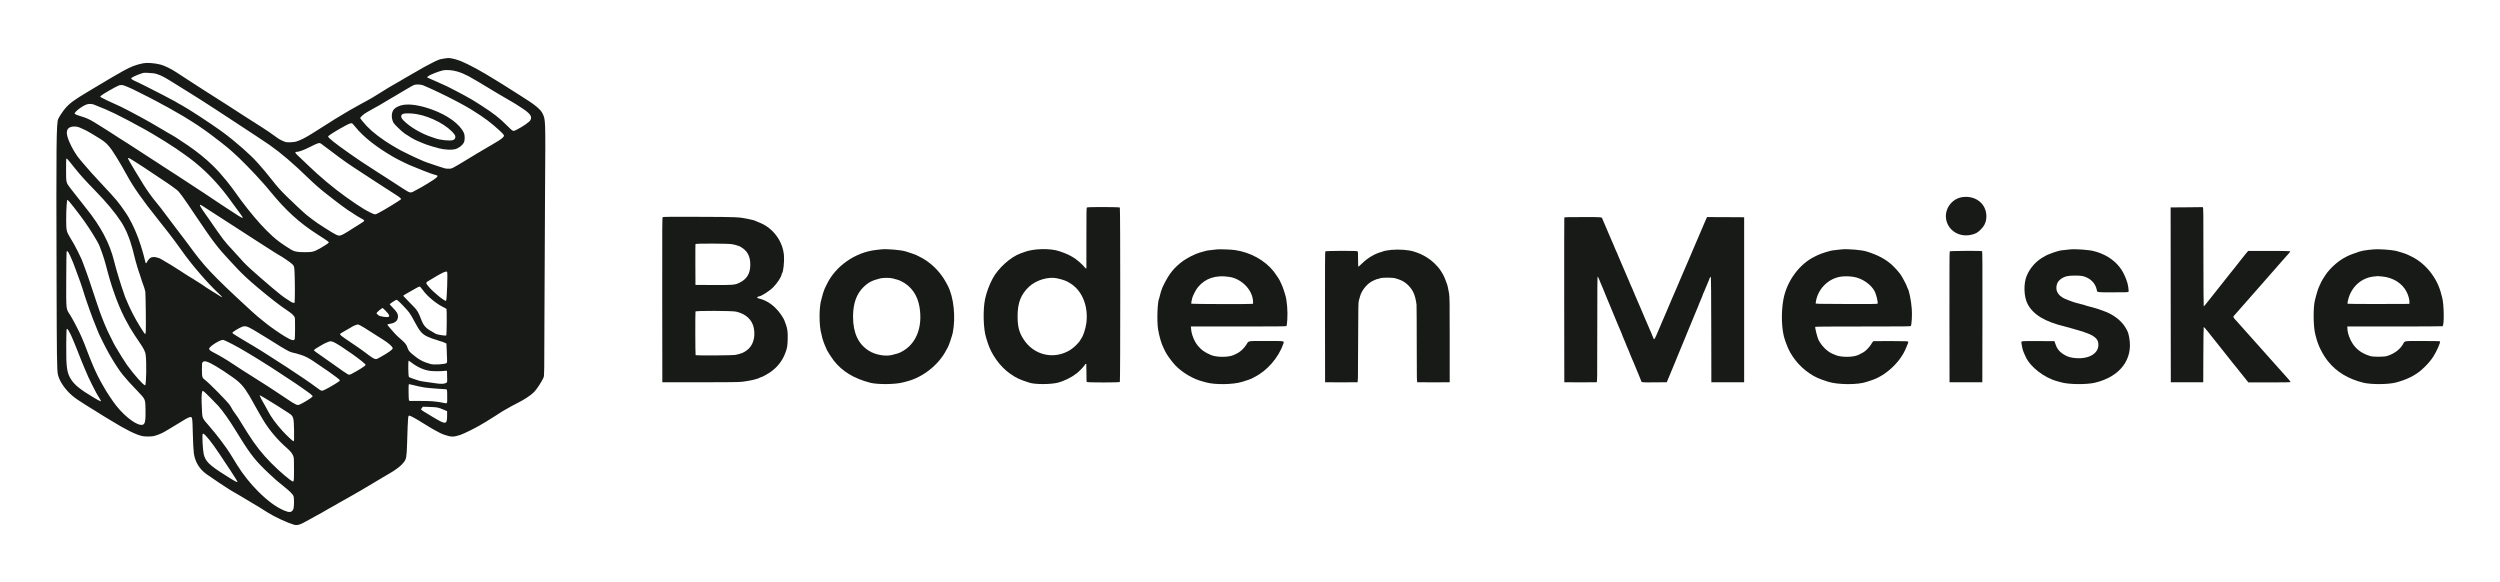
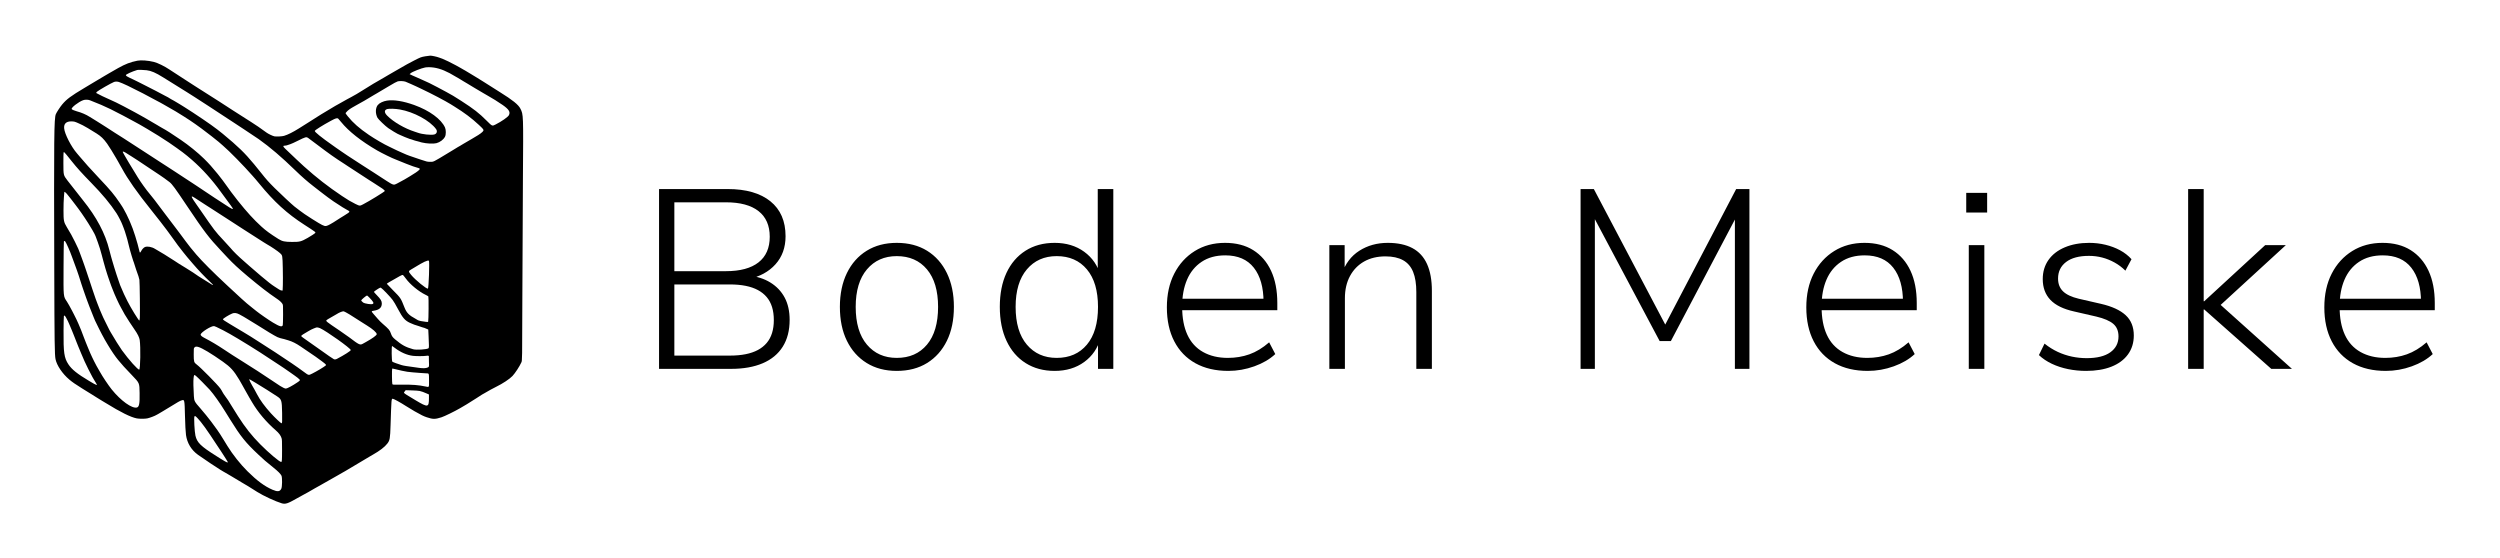
- <svg xmlns="http://www.w3.org/2000/svg" viewBox="0 0 2833 659" role="img" aria-label="Boden Meiske">
-   <g fill="#181A18">
-     <g transform="translate(64.00 64.00) scale(1) translate(-723 0)">
+ <svg xmlns="http://www.w3.org/2000/svg" viewBox="0 0 2953 659" role="img" aria-label="Boden Meiske">
+   <g fill="#000000">
+     <g transform="translate(64 64) translate(-723 0)">
      <g transform="translate(717 0) scale(0.333333)">
        <g transform="translate(0,1611) scale(0.1,-0.1)">
          <path d="M13330 16035 c-155 -28 -161 -30 -400 -152 -185 -94 -276 -145 -640 -356 -85 -50 -200 -116 -255 -147 -55 -32 -140 -82 -190 -112 -49 -30 -133 -78 -185 -107 -52 -29 -130 -74 -172 -99 -217 -131 -362 -221 -448 -277 -89 -58 -184 -113 -342 -199 -38 -20 -98 -52 -135 -72 -87 -47 -225 -125 -331 -186 -45 -26 -85 -48 -87 -48 -5 0 -430 -255 -502 -301 -29 -19 -89 -56 -133 -84 -73 -45 -117 -73 -315 -200 -33 -22 -94 -60 -135 -85 -41 -26 -136 -85 -210 -132 -203 -128 -392 -223 -525 -262 -69 -21 -277 -31 -343 -17 -61 13 -215 86 -275 131 -172 128 -439 311 -552 379 -38 23 -88 54 -110 70 -33 24 -244 158 -548 350 -32 20 -133 86 -225 146 -92 61 -207 135 -255 165 -77 48 -351 222 -564 359 -40 25 -105 66 -144 91 -39 25 -127 81 -195 125 -68 44 -196 127 -286 185 -185 118 -486 314 -568 369 -171 116 -413 233 -549 267 -204 51 -454 69 -583 43 -256 -52 -416 -114 -683 -262 -148 -82 -290 -163 -330 -189 -22 -14 -89 -53 -150 -88 -114 -65 -183 -106 -370 -220 -60 -37 -213 -128 -340 -204 -486 -289 -637 -402 -794 -591 -73 -88 -189 -265 -222 -340 -63 -143 -70 -804 -56 -5525 7 -2547 13 -3000 44 -3155 43 -221 246 -522 492 -728 107 -90 204 -157 439 -304 51 -32 134 -84 185 -115 51 -32 126 -78 167 -103 41 -26 120 -75 175 -110 55 -35 136 -85 180 -111 44 -26 105 -63 135 -81 536 -331 891 -507 1105 -549 90 -18 291 -18 375 0 86 18 269 87 331 126 27 16 52 30 55 30 3 0 78 44 166 98 620 378 590 361 675 388 92 28 94 14 108 -556 7 -307 21 -561 36 -675 40 -285 190 -534 426 -702 201 -144 717 -488 795 -532 32 -17 77 -44 100 -60 24 -16 66 -40 93 -53 28 -13 115 -64 195 -114 147 -92 262 -161 380 -228 151 -86 243 -143 538 -330 213 -135 647 -336 865 -401 128 -38 215 -10 522 166 83 48 195 110 250 138 55 29 129 69 165 90 36 20 139 80 230 133 91 52 190 108 220 123 30 15 62 33 70 40 16 13 104 63 305 173 66 35 165 92 220 125 55 34 127 75 160 92 33 18 83 46 110 62 28 17 228 136 445 265 217 129 411 244 430 256 19 11 64 38 100 58 249 141 421 273 514 394 91 118 101 175 116 655 30 934 30 935 78 935 31 0 284 -139 462 -255 53 -34 259 -159 310 -188 242 -138 321 -176 435 -214 221 -73 290 -73 520 0 102 32 474 214 655 320 52 30 158 93 235 138 77 45 231 142 342 215 112 74 205 134 208 134 2 0 37 19 77 43 151 90 307 175 419 230 235 115 478 276 579 383 95 101 249 336 316 484 29 65 29 65 34 2310 3 1235 12 3105 20 4155 17 2350 18 2309 -90 2526 -69 139 -277 306 -725 584 -53 33 -124 78 -158 100 -34 22 -110 70 -167 106 -58 36 -171 108 -253 160 -81 52 -182 115 -225 140 -42 25 -148 90 -236 143 -87 53 -175 106 -195 117 -20 11 -49 28 -66 37 -16 10 -59 35 -95 55 -36 19 -110 61 -165 92 -140 78 -409 209 -480 234 -33 11 -85 30 -115 41 -80 31 -257 69 -315 68 -27 0 -106 -11 -175 -23z m306 -400 c231 -35 463 -131 779 -325 36 -22 68 -40 71 -40 3 0 36 -19 72 -43 37 -24 96 -60 132 -81 36 -20 100 -59 142 -84 42 -26 116 -71 165 -100 48 -29 95 -57 103 -62 8 -5 58 -35 110 -65 52 -31 140 -83 195 -115 55 -33 118 -69 140 -81 122 -65 397 -237 530 -331 222 -156 276 -246 219 -359 -33 -66 -257 -222 -477 -333 -118 -60 -113 -61 -313 138 -269 270 -449 410 -899 701 -170 109 -190 122 -290 182 -225 134 -948 513 -979 513 -4 0 -59 25 -124 56 -64 31 -144 66 -177 79 -33 12 -105 44 -160 70 l-100 47 42 37 c59 50 376 175 508 200 77 14 202 12 311 -4z m-10179 -94 c159 -18 324 -89 588 -255 55 -35 163 -102 240 -149 166 -102 298 -185 398 -248 39 -25 133 -83 207 -129 74 -46 194 -121 265 -168 184 -120 233 -152 473 -306 205 -132 406 -263 937 -614 138 -91 293 -193 345 -227 134 -87 466 -309 520 -347 400 -284 808 -633 1296 -1107 223 -217 434 -401 644 -563 69 -53 170 -132 225 -175 55 -43 121 -94 147 -113 25 -19 91 -69 146 -110 55 -41 142 -103 193 -138 86 -58 133 -88 319 -207 36 -23 103 -62 148 -86 112 -59 116 -68 50 -117 -29 -21 -93 -62 -143 -92 -49 -29 -108 -65 -130 -80 -149 -102 -366 -233 -439 -265 -100 -44 -132 -37 -336 83 -120 71 -340 210 -495 315 -82 56 -256 185 -363 271 -96 77 -499 453 -698 651 -217 216 -308 319 -473 529 -87 111 -125 159 -256 316 -338 407 -564 627 -1109 1077 -247 204 -533 407 -1061 755 -104 69 -239 155 -300 193 -60 37 -126 77 -145 90 -19 12 -73 44 -118 71 -46 27 -96 56 -110 65 -15 8 -58 33 -97 53 -38 21 -77 45 -86 52 -8 8 -18 14 -21 14 -3 0 -47 23 -99 51 -197 107 -476 252 -714 371 -99 49 -187 93 -195 99 -8 5 -44 23 -80 40 -36 17 -104 51 -151 74 -48 24 -111 54 -140 66 -64 27 -119 66 -119 85 0 29 212 126 400 183 38 11 192 8 337 -8z m9173 -406 c25 -10 68 -28 96 -41 27 -12 72 -32 100 -43 27 -10 108 -47 179 -81 72 -34 157 -74 190 -90 353 -166 850 -428 1035 -543 30 -19 89 -56 130 -81 358 -222 609 -410 866 -649 159 -148 179 -174 163 -209 -20 -46 -131 -129 -299 -224 -36 -21 -87 -52 -115 -69 -64 -40 -222 -132 -300 -175 -33 -18 -67 -39 -76 -46 -8 -8 -18 -14 -22 -14 -3 0 -44 -24 -92 -52 -47 -29 -119 -73 -160 -98 -41 -25 -116 -70 -167 -101 -575 -348 -525 -325 -673 -323 -85 1 -103 6 -330 82 -414 140 -449 152 -490 171 -22 10 -83 37 -135 59 -111 47 -306 138 -370 172 -25 13 -76 38 -115 56 -155 69 -505 273 -710 412 -344 234 -563 427 -752 661 -81 101 -83 104 -68 127 20 31 99 104 139 128 17 11 54 34 81 51 28 17 88 52 135 77 164 87 430 241 639 370 30 18 76 45 102 59 52 30 204 120 419 249 193 115 276 161 325 177 55 18 216 11 275 -12z m-10160 -9 c55 -17 183 -71 315 -134 260 -123 833 -419 1043 -539 24 -14 72 -39 105 -55 34 -17 80 -42 102 -57 22 -14 72 -43 110 -63 71 -37 245 -137 345 -198 437 -268 586 -367 911 -605 167 -123 582 -446 604 -470 6 -7 75 -67 155 -135 228 -194 736 -712 1050 -1070 36 -41 81 -92 101 -115 19 -22 78 -92 130 -155 533 -653 990 -1070 1605 -1465 398 -256 407 -263 383 -291 -19 -23 -145 -105 -266 -174 -233 -132 -278 -144 -553 -143 -256 0 -351 20 -485 105 -303 192 -438 291 -600 438 -273 249 -512 510 -840 921 -131 164 -362 472 -407 544 -33 52 -217 296 -303 401 -205 251 -310 367 -486 541 -221 216 -537 473 -824 668 -328 224 -509 339 -658 419 -40 21 -91 51 -115 67 -24 16 -45 29 -47 29 -2 0 -84 48 -182 106 -98 58 -200 119 -228 134 -27 16 -106 60 -175 99 -69 39 -172 96 -230 127 -216 114 -287 152 -380 203 -112 62 -458 231 -473 231 -4 0 -57 24 -119 54 -62 29 -137 64 -167 77 -30 13 -89 42 -130 66 -42 24 -79 43 -83 43 -16 0 -7 27 15 47 54 50 513 313 607 348 46 18 115 18 170 1z m-1025 -649 c288 -111 533 -216 733 -315 262 -130 629 -323 862 -453 47 -26 116 -64 154 -84 39 -21 95 -53 125 -72 31 -19 108 -64 171 -100 183 -105 594 -362 757 -475 443 -306 575 -405 818 -617 365 -319 714 -705 1020 -1130 61 -85 215 -294 350 -477 113 -153 104 -165 -49 -72 -131 79 -866 563 -1166 768 -14 9 -77 51 -140 92 -63 41 -189 124 -280 183 -91 60 -241 158 -335 220 -93 61 -210 137 -260 169 -49 32 -160 103 -245 158 -85 56 -184 120 -220 143 -36 23 -117 76 -180 117 -63 41 -153 99 -200 130 -115 74 -231 149 -375 243 -66 43 -149 97 -185 120 -36 23 -110 71 -165 107 -55 35 -125 79 -155 98 -30 19 -100 63 -155 98 -55 36 -129 84 -165 107 -36 23 -103 66 -150 97 -47 30 -112 71 -145 92 -33 20 -105 66 -160 101 -55 35 -125 79 -155 96 -30 18 -77 46 -105 64 -130 84 -296 156 -465 201 -79 21 -162 57 -178 76 -36 44 237 258 406 318 66 24 170 22 237 -3z m8803 -654 c12 -10 55 -61 97 -113 268 -332 708 -680 1283 -1013 158 -92 545 -281 639 -313 45 -15 150 -58 393 -159 132 -55 359 -135 427 -149 53 -12 61 -32 27 -67 -43 -45 -163 -128 -326 -224 -79 -47 -163 -97 -188 -112 -25 -14 -81 -45 -125 -68 -44 -23 -111 -59 -148 -80 -112 -62 -134 -56 -360 90 -75 50 -172 112 -215 139 -42 27 -153 100 -247 161 -174 113 -215 140 -415 266 -103 65 -455 294 -520 338 -14 10 -96 66 -183 124 -86 59 -185 127 -220 152 -34 24 -89 63 -122 87 -395 276 -643 477 -630 509 13 34 278 200 570 358 178 96 223 108 263 74z m-9340 -107 c30 -8 105 -40 168 -70 63 -31 116 -56 118 -56 13 0 299 -170 488 -290 159 -101 246 -184 373 -359 56 -76 247 -383 315 -506 12 -22 44 -77 71 -123 27 -45 49 -85 49 -88 0 -2 11 -21 23 -42 13 -20 43 -73 67 -117 209 -387 535 -851 1043 -1484 202 -251 472 -599 543 -697 16 -23 61 -84 99 -135 39 -52 112 -152 163 -224 50 -71 112 -157 137 -190 109 -144 274 -353 327 -414 31 -36 124 -145 206 -241 180 -211 421 -465 595 -626 173 -161 155 -166 -68 -19 -71 47 -159 101 -195 121 -64 36 -182 114 -330 218 -41 28 -156 101 -255 161 -211 127 -289 176 -407 256 -47 32 -89 59 -93 59 -3 0 -21 11 -38 24 -45 34 -386 243 -482 295 -22 12 -53 30 -70 41 -110 71 -274 102 -358 66 -45 -18 -103 -81 -134 -143 -27 -56 -47 -67 -56 -30 -82 357 -225 809 -327 1032 -10 22 -30 69 -45 105 -33 82 -159 332 -194 385 -14 22 -34 55 -43 73 -10 18 -48 77 -85 130 -219 321 -317 440 -753 902 -276 292 -521 565 -670 745 -36 43 -81 97 -101 119 -205 234 -440 692 -456 891 -13 160 72 243 252 244 39 1 94 -6 123 -13z m8276 -578 c25 -18 162 -120 304 -227 462 -349 616 -458 987 -696 50 -31 108 -70 130 -86 22 -16 60 -41 85 -55 25 -15 169 -109 320 -209 151 -100 293 -192 315 -205 22 -13 99 -62 170 -108 72 -47 162 -105 200 -130 117 -75 139 -90 173 -122 18 -16 31 -34 28 -39 -21 -34 -555 -361 -770 -472 -117 -61 -116 -61 -271 14 -153 75 -274 146 -476 282 -494 331 -904 650 -1349 1050 -106 95 -348 323 -657 619 -93 89 -95 116 -7 116 18 0 51 6 71 14 21 7 70 23 108 36 39 12 156 65 260 118 289 144 308 149 379 100z m-6486 -510 c31 -18 130 -80 219 -138 90 -58 186 -120 215 -138 80 -50 201 -131 388 -259 55 -37 345 -230 403 -268 86 -56 225 -156 346 -249 90 -70 200 -220 612 -836 617 -920 779 -1133 1214 -1595 78 -82 183 -195 234 -250 191 -204 374 -373 706 -653 426 -357 736 -597 1005 -777 116 -77 181 -133 221 -192 31 -44 31 -44 30 -393 -1 -199 -5 -360 -11 -375 -27 -70 -109 -48 -345 93 -146 87 -467 309 -595 412 -25 20 -90 72 -145 116 -157 124 -219 177 -380 323 -123 111 -392 361 -465 430 -9 9 -43 41 -76 71 -451 419 -849 817 -1054 1056 -36 42 -159 189 -213 256 -55 67 -266 348 -352 467 -33 46 -86 117 -118 157 -65 83 -263 344 -432 569 -287 381 -327 434 -372 494 -26 36 -84 108 -128 160 -96 114 -193 240 -260 336 -27 39 -74 106 -104 149 -31 44 -74 110 -96 147 -22 37 -68 112 -101 166 -111 177 -339 557 -362 603 -13 25 -34 63 -47 85 -45 74 -27 83 63 33z m-2083 -80 c41 -51 126 -157 189 -235 185 -232 372 -438 685 -758 394 -403 682 -749 898 -1080 63 -96 181 -326 209 -407 13 -37 34 -91 47 -120 21 -47 59 -165 102 -313 8 -27 21 -72 29 -100 8 -27 28 -111 46 -185 17 -74 38 -155 46 -180 8 -25 35 -117 59 -205 25 -88 50 -169 57 -180 6 -11 15 -33 19 -50 11 -43 65 -212 85 -265 72 -194 107 -304 114 -355 12 -84 25 -1207 16 -1337 -5 -71 -12 -108 -19 -108 -25 0 -308 462 -421 688 -100 199 -156 319 -201 432 -21 52 -41 100 -45 105 -4 6 -10 19 -13 30 -3 11 -29 85 -57 165 -28 80 -60 174 -71 210 -11 36 -47 148 -79 250 -32 102 -66 214 -75 250 -10 36 -28 101 -41 145 -13 44 -39 143 -58 220 -147 594 -451 1169 -940 1775 -139 173 -410 517 -543 691 -148 195 -145 182 -147 619 0 201 3 371 7 378 15 22 26 13 102 -80z m8 -1380 c60 -71 236 -294 312 -398 28 -37 75 -101 106 -141 125 -166 343 -495 428 -644 21 -38 51 -87 65 -107 40 -59 113 -207 131 -268 9 -30 37 -104 61 -165 23 -60 57 -159 74 -220 17 -60 46 -164 65 -230 19 -66 46 -167 60 -225 14 -58 46 -170 70 -250 25 -80 53 -170 62 -200 9 -30 26 -82 38 -115 13 -33 39 -109 59 -170 20 -60 41 -119 46 -130 5 -11 28 -67 49 -125 73 -195 230 -537 300 -655 10 -17 37 -67 61 -110 23 -44 53 -100 68 -125 55 -97 261 -412 359 -552 98 -139 162 -270 174 -356 36 -254 23 -1034 -17 -1049 -44 -16 -368 346 -614 686 -69 96 -296 457 -352 561 -7 14 -26 44 -40 66 -15 23 -38 64 -51 90 -13 27 -67 135 -120 241 -54 105 -97 194 -97 197 0 3 -16 41 -37 83 -47 102 -125 292 -173 423 -22 58 -49 130 -60 160 -12 30 -64 183 -116 340 -51 157 -98 299 -104 315 -7 17 -27 80 -47 140 -19 61 -46 142 -60 180 -13 39 -42 122 -63 185 -21 63 -48 140 -60 170 -11 30 -34 92 -50 137 -15 44 -44 121 -63 170 -19 48 -43 111 -53 138 -18 50 -214 442 -250 501 -10 17 -46 78 -79 134 -33 56 -68 117 -79 134 -106 176 -116 226 -116 591 0 181 6 368 15 470 8 94 15 173 15 178 0 22 35 0 83 -55z m4480 -114 c18 -9 50 -29 72 -44 47 -33 273 -179 363 -236 34 -21 147 -94 250 -160 103 -67 219 -141 257 -166 121 -77 216 -139 330 -213 114 -75 294 -191 355 -230 19 -12 87 -56 150 -97 141 -92 482 -310 568 -364 34 -21 103 -65 152 -97 49 -31 106 -66 127 -78 128 -69 383 -242 455 -308 90 -82 88 -75 99 -536 5 -220 6 -488 2 -595 l-8 -195 -36 1 c-23 1 -56 14 -90 36 -30 20 -106 68 -169 109 -100 64 -219 157 -471 369 -163 137 -320 272 -418 360 -59 52 -135 120 -170 150 -214 185 -394 361 -495 485 -26 33 -137 155 -246 270 -294 313 -321 348 -815 1065 -28 41 -87 125 -131 187 -191 270 -220 332 -131 287z m-4535 -1576 c39 -48 173 -349 235 -528 9 -25 25 -67 35 -95 30 -77 57 -152 92 -250 18 -49 45 -124 60 -165 30 -80 87 -254 150 -460 21 -69 48 -150 60 -180 11 -30 38 -107 59 -170 22 -63 44 -126 49 -140 6 -14 25 -65 42 -115 36 -104 56 -158 75 -200 24 -52 125 -307 151 -380 14 -38 38 -97 54 -130 50 -106 119 -247 127 -259 5 -6 24 -45 43 -86 19 -41 53 -106 75 -145 22 -38 51 -90 63 -115 13 -25 27 -52 32 -60 5 -8 53 -89 106 -180 127 -215 270 -425 368 -543 187 -223 197 -234 486 -536 277 -290 271 -275 277 -638 7 -375 -15 -491 -96 -513 -172 -46 -569 238 -893 640 -113 140 -330 464 -412 615 -21 39 -42 75 -46 80 -16 21 -142 252 -166 305 -14 30 -43 89 -64 131 -22 42 -52 109 -69 150 -16 41 -36 88 -44 104 -9 17 -36 83 -61 147 -25 65 -50 126 -55 135 -11 21 -27 63 -75 193 -62 168 -124 326 -146 371 -12 24 -32 71 -44 104 -21 54 -109 237 -156 325 -10 19 -40 78 -67 130 -65 125 -143 264 -180 320 -130 195 -125 144 -121 1215 2 495 7 908 12 918 10 20 29 22 44 5z m12891 -687 c27 -17 -7 -977 -35 -988 -50 -19 -447 305 -596 487 -98 120 -99 133 -2 189 32 19 86 51 119 71 319 197 471 268 514 241z m-893 -535 c16 -18 51 -63 78 -100 146 -203 458 -459 691 -570 50 -24 96 -50 104 -60 14 -16 9 -841 -6 -890 -5 -17 -12 -18 -77 -11 -127 12 -262 41 -292 62 -16 11 -51 32 -79 47 -230 123 -316 210 -388 391 -139 350 -130 337 -418 628 -115 117 -209 215 -209 218 0 11 34 36 95 69 33 18 134 76 225 128 242 139 235 137 276 88z m-797 -431 c42 -21 339 -332 403 -422 52 -73 102 -157 199 -340 158 -296 239 -390 409 -471 58 -27 128 -57 155 -65 28 -9 95 -31 150 -48 55 -17 115 -37 133 -45 18 -8 39 -14 47 -14 14 0 36 -9 130 -50 l41 -18 12 -248 c16 -328 16 -398 -2 -414 -54 -44 -432 -69 -549 -35 -267 76 -393 145 -635 348 -89 75 -119 117 -152 215 -36 109 -73 153 -292 341 -47 40 -121 114 -164 164 -44 50 -112 128 -151 173 -91 104 -91 109 -5 122 202 30 292 110 292 258 0 88 -39 153 -177 294 -57 58 -103 111 -103 117 0 15 191 142 228 152 2 1 16 -6 31 -14z m-413 -347 c136 -141 163 -192 112 -219 -47 -25 -273 8 -337 49 -31 21 -70 63 -71 78 0 20 180 172 206 173 6 1 46 -36 90 -81z m-840 -516 c70 -36 168 -96 323 -197 42 -27 116 -75 165 -105 48 -30 108 -69 134 -85 26 -17 83 -52 127 -80 205 -126 345 -251 345 -307 0 -40 -149 -148 -385 -279 -33 -18 -82 -45 -110 -61 -97 -54 -130 -38 -481 229 -58 45 -192 139 -339 238 -484 326 -498 337 -460 374 11 11 83 54 160 97 77 42 164 92 193 111 81 53 190 99 242 102 8 0 47 -16 86 -37z m-3776 -71 c47 -24 116 -62 154 -85 37 -22 76 -45 85 -51 116 -69 342 -207 401 -245 278 -180 616 -383 710 -426 46 -20 150 -54 171 -54 9 0 39 -7 65 -15 27 -8 96 -29 154 -46 135 -40 274 -109 430 -215 569 -386 597 -405 753 -523 150 -113 166 -130 139 -153 -62 -53 -313 -204 -474 -284 -140 -69 -121 -73 -310 65 -202 148 -175 128 -418 296 -138 95 -499 336 -593 395 -48 30 -164 105 -257 165 -93 61 -202 131 -242 156 -168 106 -336 213 -373 238 -22 15 -137 85 -255 155 -118 71 -237 142 -265 158 -27 17 -122 73 -210 126 -188 112 -245 151 -245 168 0 25 207 154 329 205 75 31 149 22 251 -30z m-6139 -116 c41 -74 99 -190 99 -200 0 -3 16 -41 36 -83 20 -42 54 -124 76 -181 21 -57 46 -117 54 -134 9 -16 31 -73 50 -126 19 -53 43 -114 53 -136 17 -38 27 -62 66 -165 9 -25 30 -74 46 -110 16 -36 42 -99 58 -140 16 -41 47 -113 69 -160 22 -47 43 -96 47 -110 10 -33 244 -504 277 -555 14 -22 39 -65 55 -95 17 -30 47 -80 67 -110 79 -120 57 -114 -239 63 -421 252 -610 404 -732 588 -150 228 -177 414 -171 1194 2 275 7 508 12 518 15 31 36 15 77 -58z m5329 -332 c329 -156 552 -283 1155 -654 128 -79 168 -105 395 -249 207 -132 603 -392 690 -453 19 -13 89 -59 155 -103 66 -43 170 -115 232 -161 61 -45 129 -93 150 -106 52 -33 166 -125 175 -142 14 -23 0 -39 -88 -98 -159 -109 -360 -217 -403 -217 -35 0 -113 36 -206 95 -78 50 -268 176 -325 216 -75 53 -373 250 -475 314 -108 67 -162 102 -317 201 -59 38 -144 93 -190 121 -173 110 -306 193 -388 245 -46 29 -179 116 -295 194 -237 158 -453 286 -699 414 -84 44 -126 81 -126 113 0 77 386 320 480 301 14 -3 50 -17 80 -31z m3666 -39 c236 -108 1094 -719 1094 -779 0 -29 -229 -175 -490 -312 -40 -21 -83 -25 -110 -11 -50 27 -240 157 -441 303 -179 130 -328 235 -629 443 -47 32 -86 65 -88 74 -3 17 100 87 248 168 52 29 100 55 105 59 14 10 156 69 180 75 33 8 90 -1 131 -20z m2647 -697 c211 -162 439 -262 652 -287 114 -13 369 -13 459 0 91 14 110 7 103 -34 -3 -17 -1 -98 3 -181 9 -170 7 -178 -55 -202 -60 -24 -157 -27 -285 -10 -488 67 -542 75 -630 100 -113 32 -313 106 -327 120 -26 25 -33 557 -8 557 3 0 42 -28 88 -63z m-6958 29 c137 -38 458 -230 875 -524 270 -190 386 -318 576 -635 55 -93 61 -102 104 -182 23 -44 46 -84 50 -90 4 -5 23 -39 42 -75 51 -94 139 -251 158 -280 5 -8 29 -48 52 -88 24 -40 48 -81 53 -90 209 -354 503 -702 838 -992 111 -96 175 -183 204 -275 16 -54 18 -98 18 -425 -1 -380 -4 -420 -33 -420 -59 2 -441 324 -737 623 -309 312 -534 597 -793 1003 -57 89 -209 332 -238 381 -94 157 -127 208 -201 305 -47 62 -95 135 -107 162 -13 28 -48 87 -79 131 -91 130 -705 752 -837 848 -96 70 -105 100 -105 353 0 208 1 223 20 244 37 41 66 47 140 26z m7000 -792 c61 -14 157 -37 215 -51 131 -31 255 -49 390 -58 58 -4 177 -13 265 -21 88 -8 185 -14 216 -14 93 0 91 8 92 -251 1 -260 10 -243 -123 -215 -252 53 -460 69 -834 65 -330 -4 -330 -4 -343 21 -14 27 -19 530 -6 543 9 10 5 10 128 -19z m-7086 -231 c47 -35 394 -383 492 -493 141 -159 361 -468 556 -785 44 -71 121 -195 171 -275 366 -592 551 -822 995 -1237 215 -202 237 -221 540 -466 159 -128 245 -215 280 -280 33 -63 29 -397 -5 -466 -53 -104 -130 -113 -310 -36 -281 121 -551 320 -888 655 -257 255 -521 589 -707 890 -39 63 -101 165 -138 225 -106 173 -155 249 -225 348 -66 94 -90 127 -221 302 -82 111 -264 333 -379 465 -207 234 -219 257 -230 435 -18 263 -22 540 -11 634 16 127 19 130 80 84z m2119 -249 c277 -168 533 -329 762 -480 157 -103 169 -141 177 -585 6 -325 3 -369 -22 -369 -23 0 -233 199 -372 351 -226 250 -385 467 -497 682 -48 94 -137 253 -170 306 -30 48 -106 200 -106 212 0 19 26 6 228 -117z m5813 -288 c67 -14 148 -44 267 -97 l62 -28 0 -131 c0 -331 -34 -336 -470 -76 -315 188 -382 230 -404 255 -17 19 -17 21 16 62 l33 42 215 -7 c124 -3 243 -12 281 -20z m-7871 -964 c140 -144 332 -412 688 -957 61 -93 124 -188 140 -210 15 -22 52 -78 81 -125 29 -47 74 -119 102 -160 62 -95 71 -114 53 -118 -17 -4 -139 62 -264 143 -19 12 -80 51 -135 86 -555 349 -683 475 -740 724 -32 141 -57 633 -35 676 17 31 31 23 110 -59z" />
          <path d="M11975 14465 c-134 -20 -270 -85 -327 -155 -86 -108 -91 -298 -13 -451 30 -57 281 -299 385 -370 95 -65 313 -199 324 -199 3 0 43 -18 88 -41 46 -22 124 -56 173 -75 50 -19 124 -48 165 -64 69 -27 319 -101 435 -128 176 -42 410 -54 519 -26 128 33 253 127 306 231 37 71 37 242 0 323 -133 298 -549 603 -1090 798 -386 139 -724 194 -965 157z m455 -315 c492 -85 1065 -395 1282 -694 58 -80 24 -173 -70 -193 -119 -25 -422 7 -572 62 -25 8 -74 25 -110 37 -364 116 -759 346 -982 572 -108 110 -105 200 7 232 69 19 286 12 445 -16z" />
        </g>
      </g>
    </g>
-     <g transform="translate(750.75 223.30) scale(1.1735) translate(-144 -592)">
-       <g transform="translate(138 586) scale(0.333333)">
-         <g transform="translate(0,579) scale(0.1,-0.1)">
-           <path d="M37850 5610 c-325 -40 -551 -362 -477 -676 75 -315 394 -496 731 -415 118 28 176 61 266 151 97 96 143 187 158 308 47 389 -267 682 -678 632z" />
-           <path d="M12478 5309 c-17 -9 -18 -63 -18 -877 0 -477 0 -873 0 -879 0 -20 -18 -15 -38 9 -80 101 -255 252 -357 308 -22 12 -62 35 -90 50 -56 32 -192 86 -307 124 -267 86 -731 75 -998 -24 -30 -12 -81 -30 -113 -41 -292 -103 -655 -431 -815 -734 -98 -187 -174 -391 -215 -580 -68 -306 -54 -880 28 -1130 7 -22 27 -87 45 -144 105 -339 358 -691 640 -891 186 -132 290 -181 576 -270 160 -51 605 -50 809 1 186 46 400 151 557 274 75 59 223 214 233 244 6 18 33 36 42 27 2 -2 4 -118 4 -257 0 -170 3 -257 10 -266 17 -19 941 -19 958 0 16 20 16 5034 0 5054 -14 16 -923 19 -951 2z m-860 -2055 c202 -47 274 -75 400 -159 328 -217 499 -654 442 -1126 -20 -163 -91 -383 -144 -449 -6 -8 -18 -28 -26 -44 -39 -78 -189 -227 -294 -293 -471 -295 -1061 -160 -1360 312 -128 201 -169 364 -169 665 -1 385 96 633 334 855 205 192 567 298 817 239z" />
-           <path d="M44327 5313 l-457 -3 2 -2533 3 -2532 470 0 470 0 3 795 c1 437 6 798 11 803 4 4 32 -22 62 -60 30 -37 62 -77 71 -88 19 -23 427 -537 503 -633 28 -35 75 -94 105 -132 30 -38 77 -97 104 -132 27 -35 54 -67 60 -73 7 -5 34 -39 61 -75 27 -36 62 -81 79 -101 17 -19 80 -97 139 -172 l108 -137 609 0 c398 0 611 3 615 10 3 6 -38 59 -92 118 -54 59 -163 181 -243 272 -80 90 -208 234 -285 319 -122 135 -536 600 -900 1009 -170 190 -159 158 -84 244 35 40 100 114 144 163 44 50 96 108 115 131 35 40 154 177 214 244 56 62 309 350 401 456 157 180 330 378 371 423 21 25 59 68 84 96 25 28 74 84 110 125 36 41 87 98 114 128 37 42 45 57 35 63 -8 5 -283 9 -612 9 l-598 0 -30 -32 c-17 -18 -43 -49 -57 -68 -15 -19 -63 -80 -107 -135 -44 -55 -103 -129 -130 -165 -27 -36 -62 -81 -79 -101 -17 -19 -62 -76 -101 -125 -86 -110 -369 -468 -435 -549 -26 -33 -75 -94 -107 -135 -200 -254 -237 -299 -244 -294 -5 3 -9 648 -9 1434 0 1293 -1 1428 -16 1434 -9 3 -16 5 -17 4 -1 -2 -208 -4 -460 -5z" />
-           <path d="M187 5028 c-16 -12 -17 -132 -15 -2398 l3 -2385 1115 0 c1153 0 1149 0 1385 42 145 25 307 71 329 94 6 5 16 9 23 9 25 0 149 64 243 125 226 148 383 343 472 589 51 139 59 189 65 391 5 206 -9 313 -57 435 -12 30 -25 67 -30 81 -30 97 -152 273 -271 389 -135 134 -309 234 -468 269 -57 12 -72 28 -47 47 11 8 25 14 32 14 67 0 306 152 421 267 117 116 243 310 243 373 0 9 5 21 11 27 38 38 71 331 58 513 -30 414 -309 797 -695 954 -38 15 -80 33 -94 39 -89 39 -103 43 -270 77 -252 51 -294 53 -1400 57 -835 3 -1038 1 -1053 -9z m2013 -784 c169 -36 227 -59 315 -124 143 -107 209 -255 208 -470 0 -260 -101 -423 -325 -528 -124 -58 -186 -63 -753 -60 l-510 3 -3 585 c-1 322 0 591 3 598 8 20 966 17 1065 -4z m110 -1953 c285 -64 468 -234 516 -479 52 -270 -27 -516 -207 -644 -100 -71 -132 -84 -314 -129 -75 -18 -1155 -25 -1166 -7 -10 15 -12 1238 -3 1262 10 27 1054 23 1174 -3z" />
-           <path d="M26305 5018 c-3 -7 -4 -1084 -3 -2393 l3 -2380 455 -3 c250 -1 465 0 478 3 22 5 22 5 22 1536 0 1207 3 1530 12 1527 7 -3 25 -38 41 -79 15 -41 36 -92 46 -114 10 -22 28 -62 39 -90 11 -27 42 -104 70 -170 27 -66 62 -151 77 -190 15 -38 38 -94 52 -124 14 -30 36 -84 50 -120 13 -36 35 -88 48 -116 12 -27 40 -93 60 -145 20 -52 47 -117 60 -145 13 -27 40 -90 59 -140 19 -49 46 -114 60 -142 14 -29 26 -56 26 -59 0 -10 71 -187 79 -199 4 -5 22 -48 40 -95 17 -47 38 -98 45 -115 8 -16 23 -50 35 -75 11 -25 34 -83 51 -130 17 -46 35 -89 39 -95 5 -5 30 -64 56 -130 26 -66 60 -147 75 -180 15 -33 31 -71 35 -85 4 -14 30 -77 58 -140 27 -63 53 -130 59 -147 12 -45 6 -44 398 -41 l344 3 34 85 c19 47 45 108 57 135 13 28 40 93 60 145 20 52 50 123 66 158 16 34 29 66 29 70 0 5 18 51 41 103 22 52 57 135 76 184 19 50 45 113 58 140 13 28 40 93 60 145 20 52 47 118 60 145 13 28 39 93 59 145 20 52 40 103 46 112 5 9 26 59 46 110 20 51 46 116 59 143 13 28 38 88 55 135 18 47 48 118 66 158 19 40 34 76 34 80 0 9 57 150 70 174 12 22 80 193 80 202 0 3 12 30 26 59 14 28 43 97 64 152 21 55 50 124 64 152 14 29 26 59 26 66 0 17 29 57 41 57 5 0 10 -583 11 -1527 l3 -1528 475 0 475 0 0 2390 0 2390 -538 3 -538 2 -16 -37 c-8 -21 -30 -69 -48 -108 -18 -38 -49 -113 -70 -165 -21 -52 -41 -99 -45 -105 -5 -5 -25 -53 -45 -105 -21 -52 -49 -117 -62 -145 -13 -27 -40 -90 -60 -140 -20 -49 -47 -112 -60 -140 -13 -27 -35 -77 -47 -110 -13 -33 -37 -89 -53 -125 -17 -36 -43 -96 -58 -135 -15 -38 -39 -92 -52 -120 -13 -27 -40 -90 -60 -140 -20 -49 -47 -112 -60 -140 -13 -27 -35 -77 -48 -111 -12 -33 -35 -87 -50 -120 -35 -77 -37 -81 -86 -199 -22 -55 -44 -104 -48 -110 -4 -5 -23 -48 -41 -95 -18 -47 -44 -107 -57 -135 -13 -27 -40 -90 -60 -140 -20 -49 -46 -112 -59 -140 -12 -27 -41 -95 -64 -149 -23 -54 -45 -106 -50 -115 -11 -22 -25 -56 -51 -121 -12 -30 -34 -82 -49 -115 -15 -33 -47 -107 -71 -165 -25 -59 -51 -106 -59 -108 -11 -1 -25 25 -49 90 -19 51 -37 98 -42 103 -4 6 -26 55 -48 110 -48 113 -50 120 -84 195 -14 30 -35 80 -47 110 -12 30 -33 79 -47 109 -14 29 -42 97 -63 150 -21 53 -50 119 -63 146 -13 28 -37 82 -52 120 -15 39 -41 99 -58 135 -16 36 -40 93 -53 127 -13 35 -28 71 -33 80 -18 33 -63 136 -86 197 -13 34 -35 84 -48 111 -13 28 -41 93 -62 145 -20 52 -40 100 -45 105 -4 6 -24 53 -45 105 -21 52 -55 131 -75 175 -21 44 -41 91 -45 105 -7 24 -22 59 -78 180 -14 31 -37 87 -51 125 -15 37 -30 73 -35 79 -5 6 -32 70 -61 141 -28 72 -55 135 -60 140 -4 6 -24 51 -43 102 -20 50 -54 129 -75 175 -22 45 -43 94 -47 108 -22 76 27 70 -571 70 -418 0 -536 -3 -539 -12z" />
-           <path d="M6510 4094 c-19 -2 -79 -9 -133 -15 -615 -66 -1193 -472 -1446 -1014 -23 -49 -47 -99 -53 -109 -15 -28 -78 -225 -78 -244 0 -9 -6 -34 -14 -57 -75 -216 -75 -784 0 -1024 8 -25 14 -52 14 -62 0 -31 67 -224 109 -312 22 -49 41 -90 41 -92 0 -11 141 -227 185 -284 248 -320 582 -524 1061 -650 214 -56 727 -51 954 10 41 11 91 24 110 29 466 119 922 481 1140 905 23 44 45 85 49 90 21 27 123 329 140 415 89 449 28 1031 -144 1361 -87 169 -156 275 -251 389 -157 189 -357 348 -560 448 -41 21 -89 44 -107 53 -29 15 -180 67 -297 103 -148 45 -558 79 -720 60z m334 -840 c153 -39 185 -49 250 -81 291 -143 476 -404 532 -753 98 -599 -107 -1090 -544 -1304 -63 -31 -97 -42 -249 -80 -197 -50 -491 3 -678 123 -306 195 -454 516 -455 985 0 376 98 657 299 854 143 140 249 195 486 255 83 21 281 22 359 1z" />
-           <path d="M16245 4094 c-248 -25 -298 -33 -370 -56 -16 -6 -46 -14 -65 -18 -191 -45 -478 -193 -645 -334 -219 -183 -342 -355 -505 -701 -17 -36 -70 -209 -76 -250 -4 -22 -11 -48 -16 -58 -52 -100 -70 -681 -29 -912 35 -201 93 -400 149 -510 17 -33 37 -77 46 -98 37 -90 200 -317 307 -428 200 -206 519 -394 779 -459 19 -5 67 -18 105 -29 257 -73 783 -66 1045 15 129 39 266 86 275 94 6 5 44 25 85 46 361 178 696 562 830 952 35 100 79 92 -488 92 -573 0 -501 14 -584 -115 -71 -111 -187 -215 -294 -260 -21 -10 -50 -23 -64 -30 -146 -71 -504 -71 -665 0 -185 81 -270 141 -375 267 -100 119 -182 318 -196 477 l-7 81 1380 0 c1092 0 1383 3 1391 13 5 6 15 87 22 179 17 246 -9 568 -59 723 -5 17 -24 77 -42 135 -17 58 -52 144 -75 192 -24 47 -44 89 -44 93 0 12 -129 204 -176 263 -263 326 -675 552 -1124 617 -102 15 -434 27 -515 19z m350 -796 c357 -53 666 -364 692 -694 4 -54 2 -83 -5 -88 -19 -11 -1775 -7 -1782 4 -7 12 10 112 29 175 28 87 111 243 165 307 213 256 513 354 901 296z" />
-           <path d="M34335 4094 c-249 -25 -298 -33 -370 -56 -16 -6 -46 -14 -65 -18 -48 -11 -218 -73 -255 -92 -16 -9 -58 -30 -93 -47 -436 -213 -795 -700 -896 -1216 -78 -404 -59 -928 45 -1208 11 -28 30 -81 43 -117 115 -324 362 -635 665 -838 162 -108 267 -156 538 -242 279 -90 868 -93 1113 -5 19 7 82 27 140 46 420 133 849 536 1010 949 18 47 40 99 48 115 8 17 13 40 11 50 -4 20 -17 20 -494 23 -270 1 -499 0 -511 -2 -12 -3 -32 -28 -49 -58 -37 -69 -112 -158 -183 -219 -49 -42 -93 -68 -212 -124 -150 -71 -505 -71 -665 0 -16 7 -59 26 -94 41 -143 64 -302 223 -389 390 -36 70 -110 363 -97 384 4 7 474 10 1380 10 1169 0 1376 2 1388 14 25 26 42 322 28 500 -19 245 -79 538 -120 591 -5 5 -11 23 -15 38 -9 37 -87 195 -131 267 -19 30 -38 62 -42 70 -18 40 -171 216 -250 289 -195 181 -419 301 -753 405 -145 45 -546 78 -725 60z m370 -800 c245 -47 492 -221 593 -419 45 -89 99 -313 84 -353 -3 -10 -189 -12 -901 -10 -889 3 -896 3 -894 23 43 404 372 735 768 774 111 10 244 5 350 -15z" />
-           <path d="M40965 4094 c-281 -27 -273 -26 -395 -61 -30 -8 -71 -21 -90 -28 -136 -50 -207 -79 -220 -89 -8 -6 -35 -22 -60 -35 -220 -117 -399 -314 -499 -551 -97 -230 -84 -618 29 -825 167 -307 500 -506 1075 -645 72 -18 156 -40 187 -51 31 -10 108 -32 170 -49 62 -16 138 -39 168 -50 30 -12 84 -31 120 -44 182 -65 295 -155 318 -254 73 -317 -265 -529 -733 -458 -110 16 -189 47 -284 111 -120 79 -183 168 -232 325 l-14 45 -469 3 c-488 2 -496 2 -490 -41 20 -146 41 -228 74 -302 10 -22 32 -70 48 -107 136 -303 543 -617 932 -718 19 -5 67 -18 105 -29 219 -62 727 -67 970 -10 729 172 1114 679 995 1310 -24 127 -36 162 -92 262 -124 222 -366 410 -658 510 -58 20 -130 46 -160 57 -30 11 -98 31 -150 44 -155 39 -210 55 -222 62 -6 4 -28 11 -47 15 -113 24 -290 74 -346 99 -11 5 -52 20 -90 33 -279 95 -393 257 -328 464 32 103 140 190 284 229 81 23 373 26 459 5 218 -53 369 -199 411 -400 16 -76 -17 -71 469 -71 362 0 440 2 449 14 14 17 -9 189 -35 271 -96 296 -213 475 -415 640 -36 29 -128 95 -134 95 -3 0 -28 14 -56 32 -54 33 -216 102 -279 118 -19 5 -60 16 -90 25 -122 35 -521 64 -675 49z" />
-           <path d="M49750 4094 c-19 -2 -82 -8 -141 -14 -102 -10 -203 -28 -264 -48 -342 -111 -493 -189 -700 -362 -110 -92 -241 -237 -297 -330 -9 -14 -36 -57 -62 -97 -25 -40 -46 -75 -46 -78 0 -4 -19 -46 -43 -93 -24 -48 -51 -114 -61 -147 -10 -33 -24 -78 -31 -100 -7 -22 -20 -67 -28 -100 -9 -33 -20 -79 -26 -101 -55 -211 -49 -774 10 -993 12 -42 24 -85 26 -96 57 -229 190 -494 348 -690 244 -303 586 -508 1025 -615 222 -53 707 -51 927 5 305 77 575 209 752 369 158 142 260 257 346 392 93 146 207 406 190 434 -4 6 -191 10 -506 10 -568 0 -509 10 -569 -95 -88 -153 -262 -281 -465 -341 -87 -26 -394 -27 -480 -1 -275 82 -453 227 -570 462 -58 117 -95 252 -95 345 l0 50 1373 0 c754 0 1378 4 1385 8 52 33 42 644 -13 837 -8 28 -20 70 -26 95 -109 454 -445 881 -846 1079 -41 20 -90 45 -111 55 -58 30 -252 93 -357 118 -137 31 -522 57 -645 42z m240 -784 c325 -29 597 -201 721 -456 49 -101 81 -220 77 -288 l-3 -51 -889 -3 c-516 -1 -894 2 -899 7 -5 5 -2 41 8 87 87 394 387 670 763 703 48 5 92 9 97 10 6 0 62 -4 125 -9z" />
-           <path d="M21290 4080 c-90 -8 -220 -33 -240 -45 -7 -4 -26 -11 -44 -16 -185 -46 -403 -176 -565 -336 -52 -51 -98 -93 -103 -93 -4 0 -8 99 -8 220 0 207 -1 220 -19 230 -32 17 -916 14 -930 -4 -8 -10 -10 -509 -9 -1902 l3 -1889 455 -3 c250 -1 465 0 477 3 22 5 22 5 25 1158 4 1069 5 1156 22 1212 9 33 26 91 37 129 39 142 167 312 300 400 60 39 189 96 219 96 10 0 35 7 56 17 59 25 366 24 449 -2 170 -52 221 -77 323 -159 56 -44 146 -151 166 -196 3 -8 16 -31 27 -50 35 -58 82 -238 93 -358 3 -34 6 -553 6 -1152 1 -1090 1 -1090 23 -1095 12 -3 227 -4 477 -3 l455 3 0 1225 c0 1125 -2 1235 -18 1345 -18 119 -52 265 -68 295 -4 8 -19 47 -33 87 -129 371 -453 679 -853 812 -18 6 -48 16 -65 22 -148 49 -427 69 -658 49z" />
-           <path d="M37471 4036 c-8 -10 -10 -514 -9 -1902 l3 -1889 475 0 475 0 3 1894 c2 1509 0 1896 -10 1903 -24 15 -924 10 -937 -6z" />
-         </g>
-       </g>
-     </g>
+     <path d="M778.467 435.7V223.3H859.511Q892.049 223.3 909.975 237.761Q927.901 252.223 927.901 279.036Q927.901 298.92 916 312.177Q904.1 325.433 883.914 329.651V325.433Q898.978 326.939 909.975 333.718Q920.971 340.497 926.846 351.493Q932.721 362.49 932.721 377.855Q932.721 396.534 924.587 409.489Q916.452 422.444 900.936 429.072Q885.421 435.7 863.427 435.7ZM796.544 420.034H861.921Q872.466 420.034 880.751 418.377Q889.036 416.72 895.212 413.406Q901.388 410.091 905.606 405.12Q909.824 400.149 911.933 393.371Q914.042 386.592 914.042 378.156Q914.042 369.419 911.933 362.64Q909.824 355.862 905.606 350.891Q901.388 345.92 895.212 342.606Q889.036 339.291 880.751 337.634Q872.466 335.977 861.921 335.977H796.544ZM796.544 320.311H857.402Q882.709 320.311 895.965 309.917Q909.221 299.523 909.221 279.639Q909.221 259.754 895.965 249.36Q882.709 238.966 857.402 238.966H796.544ZM1059.257 438.11Q1038.77 438.11 1023.707 428.771Q1008.643 419.431 1000.358 402.56Q992.073 385.688 992.073 362.49Q992.073 339.593 1000.358 322.571Q1008.643 305.549 1023.707 296.209Q1038.77 286.869 1059.257 286.869Q1080.045 286.869 1095.109 296.209Q1110.173 305.549 1118.458 322.571Q1126.743 339.593 1126.743 362.49Q1126.743 385.688 1118.458 402.56Q1110.173 419.431 1095.109 428.771Q1080.045 438.11 1059.257 438.11ZM1059.257 422.745Q1081.853 422.745 1094.959 407.079Q1108.064 391.412 1108.064 362.49Q1108.064 333.869 1094.959 318.202Q1081.853 302.536 1059.257 302.536Q1037.264 302.536 1024.008 318.202Q1010.752 333.869 1010.752 362.49Q1010.752 391.412 1024.008 407.079Q1037.264 422.745 1059.257 422.745ZM1245.747 438.11Q1226.164 438.11 1211.553 428.921Q1196.941 419.732 1188.957 402.71Q1180.973 385.688 1180.973 362.49Q1180.973 339.291 1188.806 322.42Q1196.639 305.549 1211.251 296.209Q1225.863 286.869 1245.747 286.869Q1266.234 286.869 1280.696 297.414Q1295.157 307.959 1299.977 325.734H1296.663V223.3H1315.041V435.7H1296.964V399.246H1299.977Q1295.157 417.021 1280.696 427.566Q1266.234 438.11 1245.747 438.11ZM1248.158 422.745Q1270.753 422.745 1283.859 407.079Q1296.964 391.412 1296.964 362.49Q1296.964 333.869 1283.859 318.202Q1270.753 302.536 1248.158 302.536Q1226.164 302.536 1212.908 318.202Q1199.652 333.869 1199.652 362.49Q1199.652 391.412 1212.908 407.079Q1226.164 422.745 1248.158 422.745ZM1450.917 438.11Q1428.321 438.11 1412.052 429.072Q1395.783 420.034 1387.046 403.162Q1378.309 386.291 1378.309 363.092Q1378.309 340.195 1387.046 323.173Q1395.783 306.151 1411.299 296.51Q1426.815 286.869 1447 286.869Q1466.583 286.869 1480.291 295.456Q1493.999 304.042 1501.381 319.859Q1508.762 335.676 1508.762 357.971V366.406H1391.565V352.849H1497.313L1492.493 356.766Q1492.493 330.856 1481.044 316.244Q1469.596 301.632 1447.301 301.632Q1430.731 301.632 1419.283 309.314Q1407.834 316.997 1402.11 330.404Q1396.386 343.811 1396.386 361.285V362.791Q1396.386 382.073 1402.562 395.48Q1408.738 408.886 1421.09 415.816Q1433.443 422.745 1450.314 422.745Q1463.872 422.745 1475.772 418.527Q1487.673 414.309 1499.121 404.367L1506.352 418.226Q1496.711 427.264 1481.647 432.687Q1466.583 438.11 1450.917 438.11ZM1570.222 435.7V289.581H1588.299V323.625H1584.985Q1591.01 305.549 1605.622 296.209Q1620.234 286.869 1639.215 286.869Q1656.689 286.869 1668.288 293.046Q1679.887 299.222 1685.611 311.875Q1691.336 324.529 1691.336 343.509V435.7H1672.958V345.016Q1672.958 330.554 1669.192 321.215Q1665.426 311.875 1657.291 307.356Q1649.157 302.837 1636.503 302.837Q1622.042 302.837 1611.347 308.863Q1600.651 314.888 1594.626 326.035Q1588.6 337.183 1588.6 352.246V435.7ZM1866.98 435.7V223.3H1882.646L1971.221 391.412H1962.786L2050.759 223.3H2066.425V435.7H2049.252V245.594H2056.483L1973.632 402.861H1960.376L1876.621 245.293H1883.851V435.7ZM2206.217 438.11Q2183.621 438.11 2167.353 429.072Q2151.084 420.034 2142.347 403.162Q2133.61 386.291 2133.61 363.092Q2133.61 340.195 2142.347 323.173Q2151.084 306.151 2166.599 296.51Q2182.115 286.869 2202.301 286.869Q2221.884 286.869 2235.592 295.456Q2249.3 304.042 2256.681 319.859Q2264.062 335.676 2264.062 357.971V366.406H2146.866V352.849H2252.614L2247.793 356.766Q2247.793 330.856 2236.345 316.244Q2224.896 301.632 2202.602 301.632Q2186.032 301.632 2174.583 309.314Q2163.135 316.997 2157.41 330.404Q2151.686 343.811 2151.686 361.285V362.791Q2151.686 382.073 2157.862 395.48Q2164.039 408.886 2176.391 415.816Q2188.743 422.745 2205.615 422.745Q2219.172 422.745 2231.073 418.527Q2242.973 414.309 2254.421 404.367L2261.652 418.226Q2252.011 427.264 2236.947 432.687Q2221.884 438.11 2206.217 438.11ZM2322.51 251.017V227.819H2347.215V251.017ZM2325.523 435.7V289.581H2343.901V435.7ZM2464.11 438.11Q2453.264 438.11 2442.87 436.001Q2432.476 433.892 2423.588 429.674Q2414.701 425.457 2408.374 419.431L2415.002 405.874Q2422.534 411.899 2430.668 415.665Q2438.803 419.431 2447.389 421.239Q2455.976 423.046 2464.713 423.046Q2483.09 423.046 2492.731 416.117Q2502.372 409.188 2502.372 397.438Q2502.372 387.797 2496.196 382.525Q2490.02 377.252 2476.161 373.938L2449.95 367.913Q2430.97 363.695 2421.931 354.205Q2412.893 344.714 2412.893 329.651Q2412.893 316.696 2419.672 307.055Q2426.45 297.414 2438.953 292.142Q2451.456 286.869 2467.725 286.869Q2477.667 286.869 2487.007 289.129Q2496.347 291.389 2504.18 295.606Q2512.013 299.824 2517.737 306.151L2510.507 319.709Q2504.782 313.984 2497.702 310.068Q2490.622 306.151 2483.09 304.193Q2475.559 302.234 2467.424 302.234Q2449.95 302.234 2440.46 309.465Q2430.97 316.696 2430.97 329.048Q2430.97 338.388 2436.844 344.112Q2442.719 349.836 2455.373 352.849L2481.584 358.874Q2501.167 363.394 2510.808 372.281Q2520.449 381.169 2520.449 396.233Q2520.449 409.188 2513.519 418.678Q2506.59 428.168 2493.936 433.139Q2481.283 438.11 2464.11 438.11ZM2584.621 435.7V223.3H2602.999V355.862H2603.601L2675.606 289.581H2700.01L2616.556 366.105V354.355L2707.24 435.7H2682.837L2603.601 365.503H2602.999V435.7ZM2818.11 438.11Q2795.514 438.11 2779.245 429.072Q2762.976 420.034 2754.239 403.162Q2745.502 386.291 2745.502 363.092Q2745.502 340.195 2754.239 323.173Q2762.976 306.151 2778.492 296.51Q2794.008 286.869 2814.193 286.869Q2833.776 286.869 2847.484 295.456Q2861.193 304.042 2868.574 319.859Q2875.955 335.676 2875.955 357.971V366.406H2758.759V352.849H2864.507L2859.686 356.766Q2859.686 330.856 2848.238 316.244Q2836.789 301.632 2814.495 301.632Q2797.924 301.632 2786.476 309.314Q2775.027 316.997 2769.303 330.404Q2763.579 343.811 2763.579 361.285V362.791Q2763.579 382.073 2769.755 395.48Q2775.931 408.886 2788.284 415.816Q2800.636 422.745 2817.507 422.745Q2831.065 422.745 2842.965 418.527Q2854.866 414.309 2866.314 404.367L2873.545 418.226Q2863.904 427.264 2848.84 432.687Q2833.776 438.11 2818.11 438.11Z" />
  </g>
</svg>
